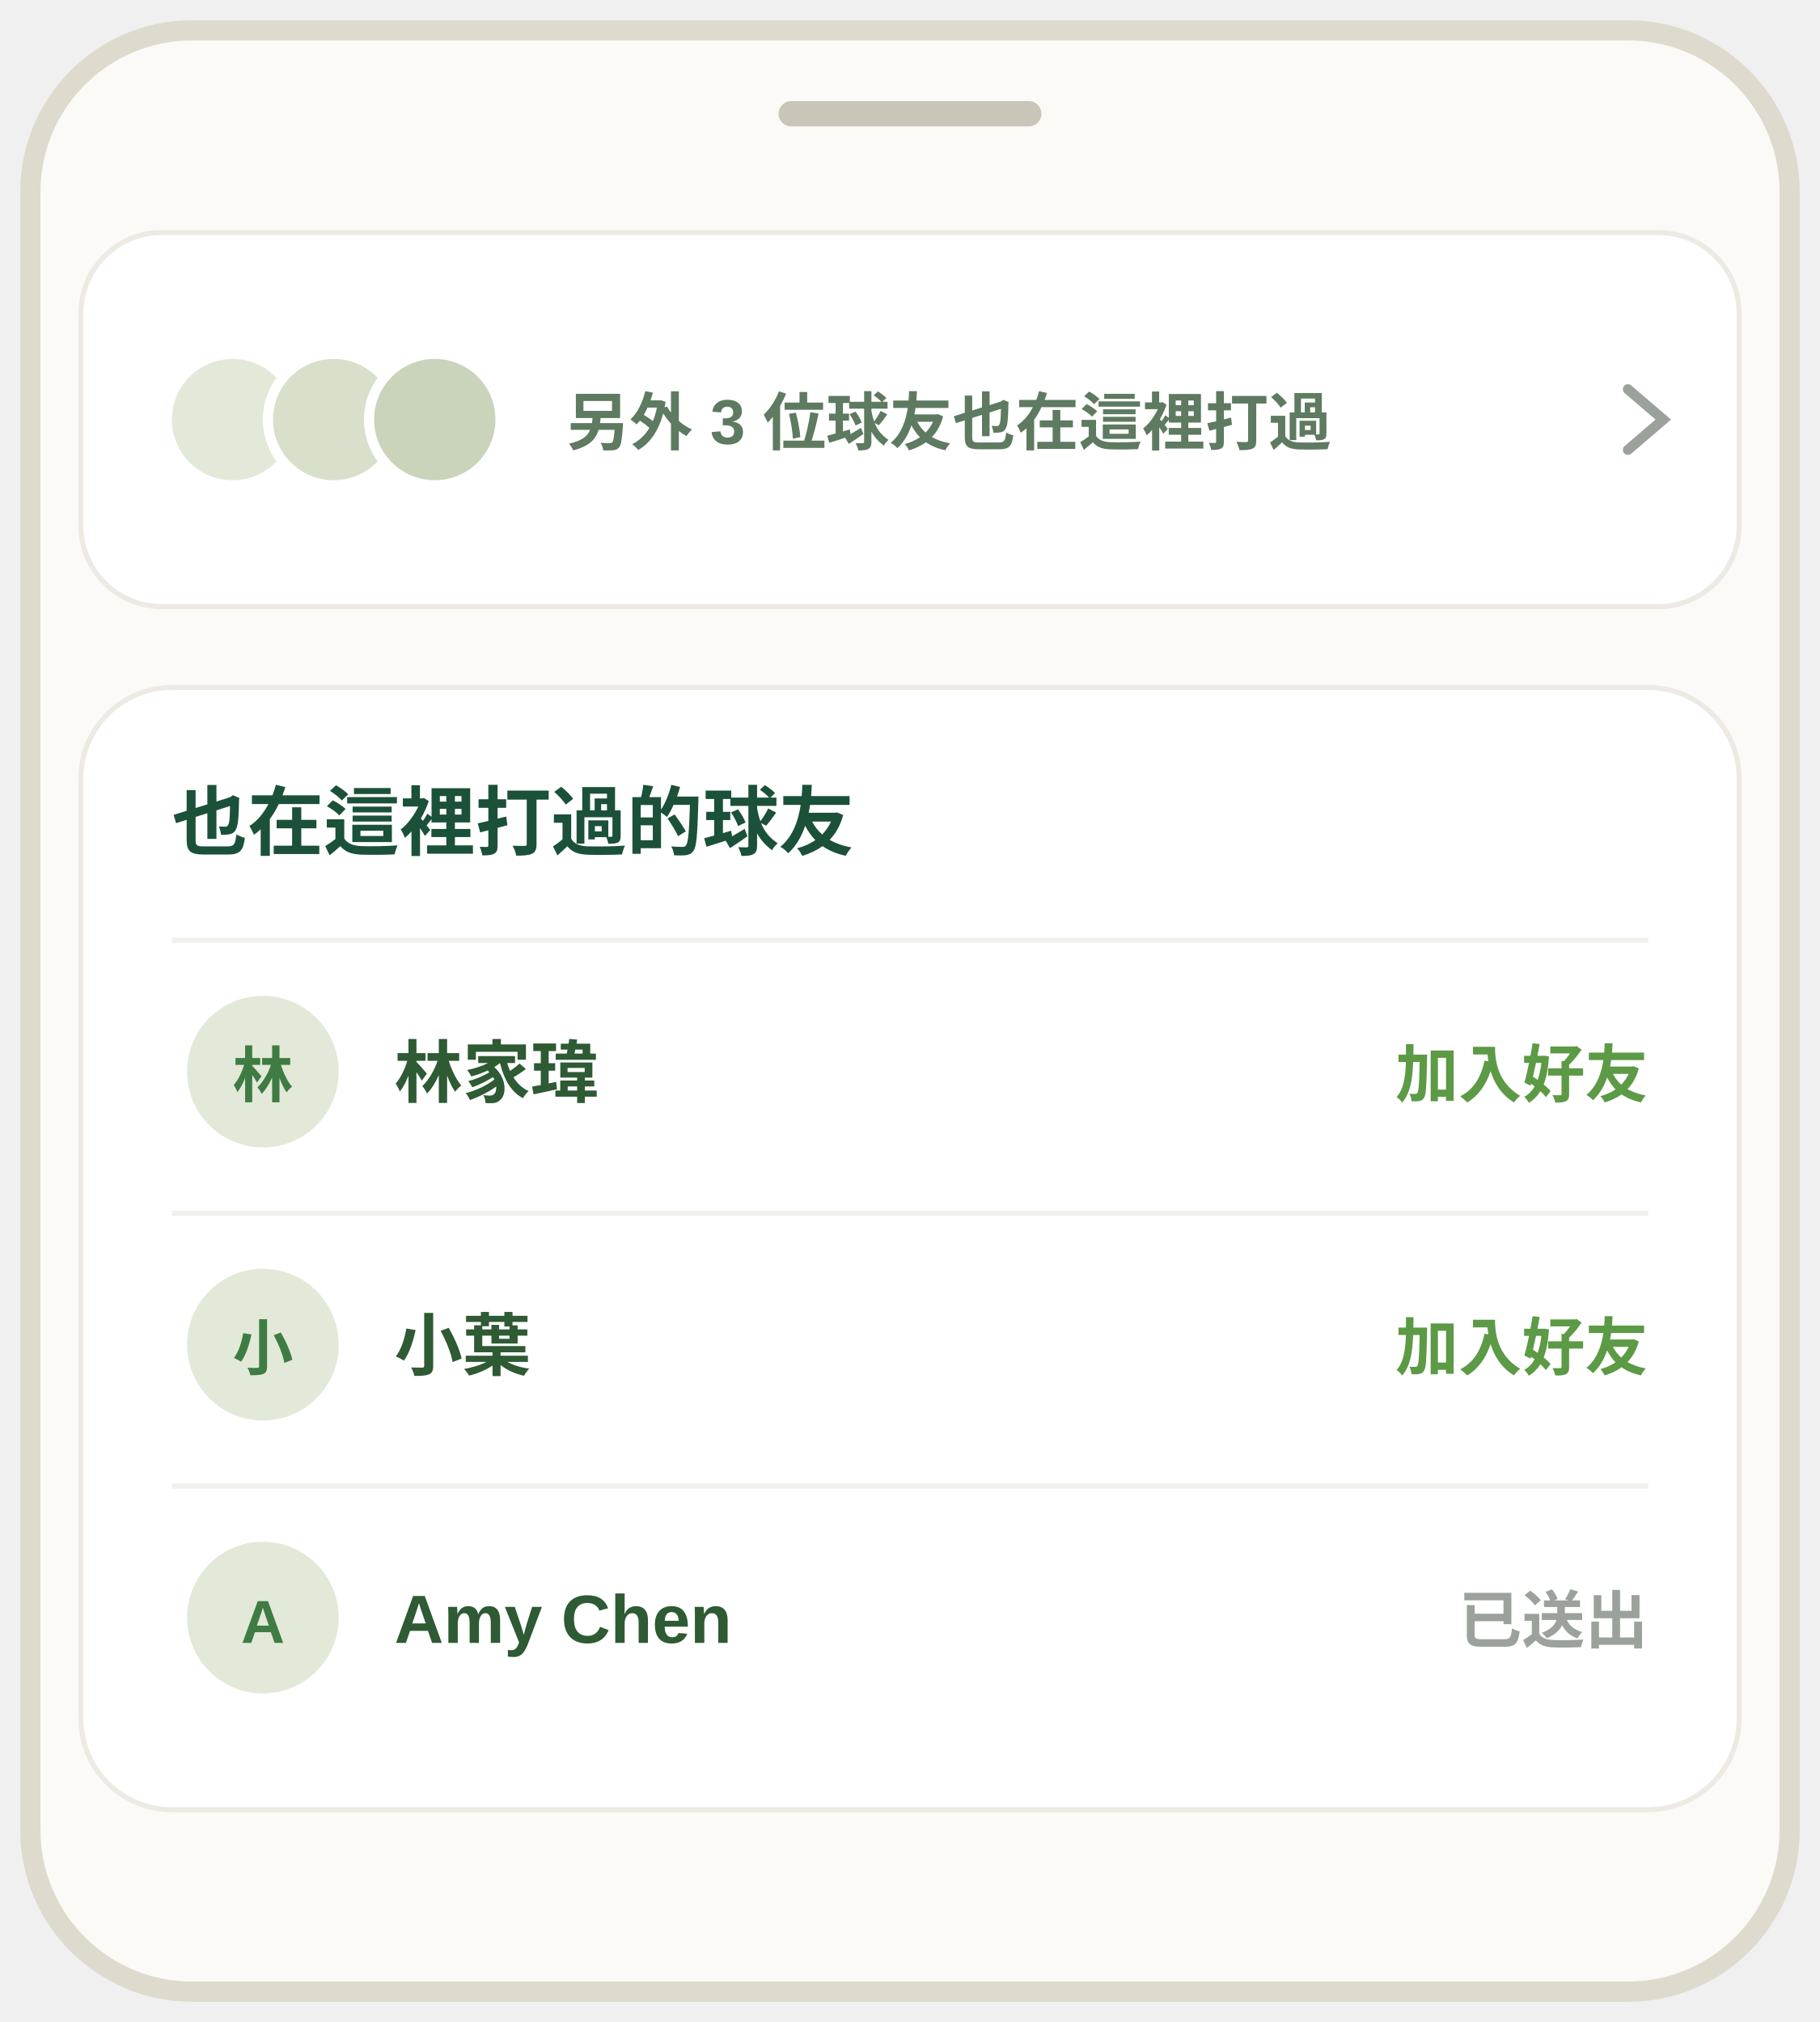
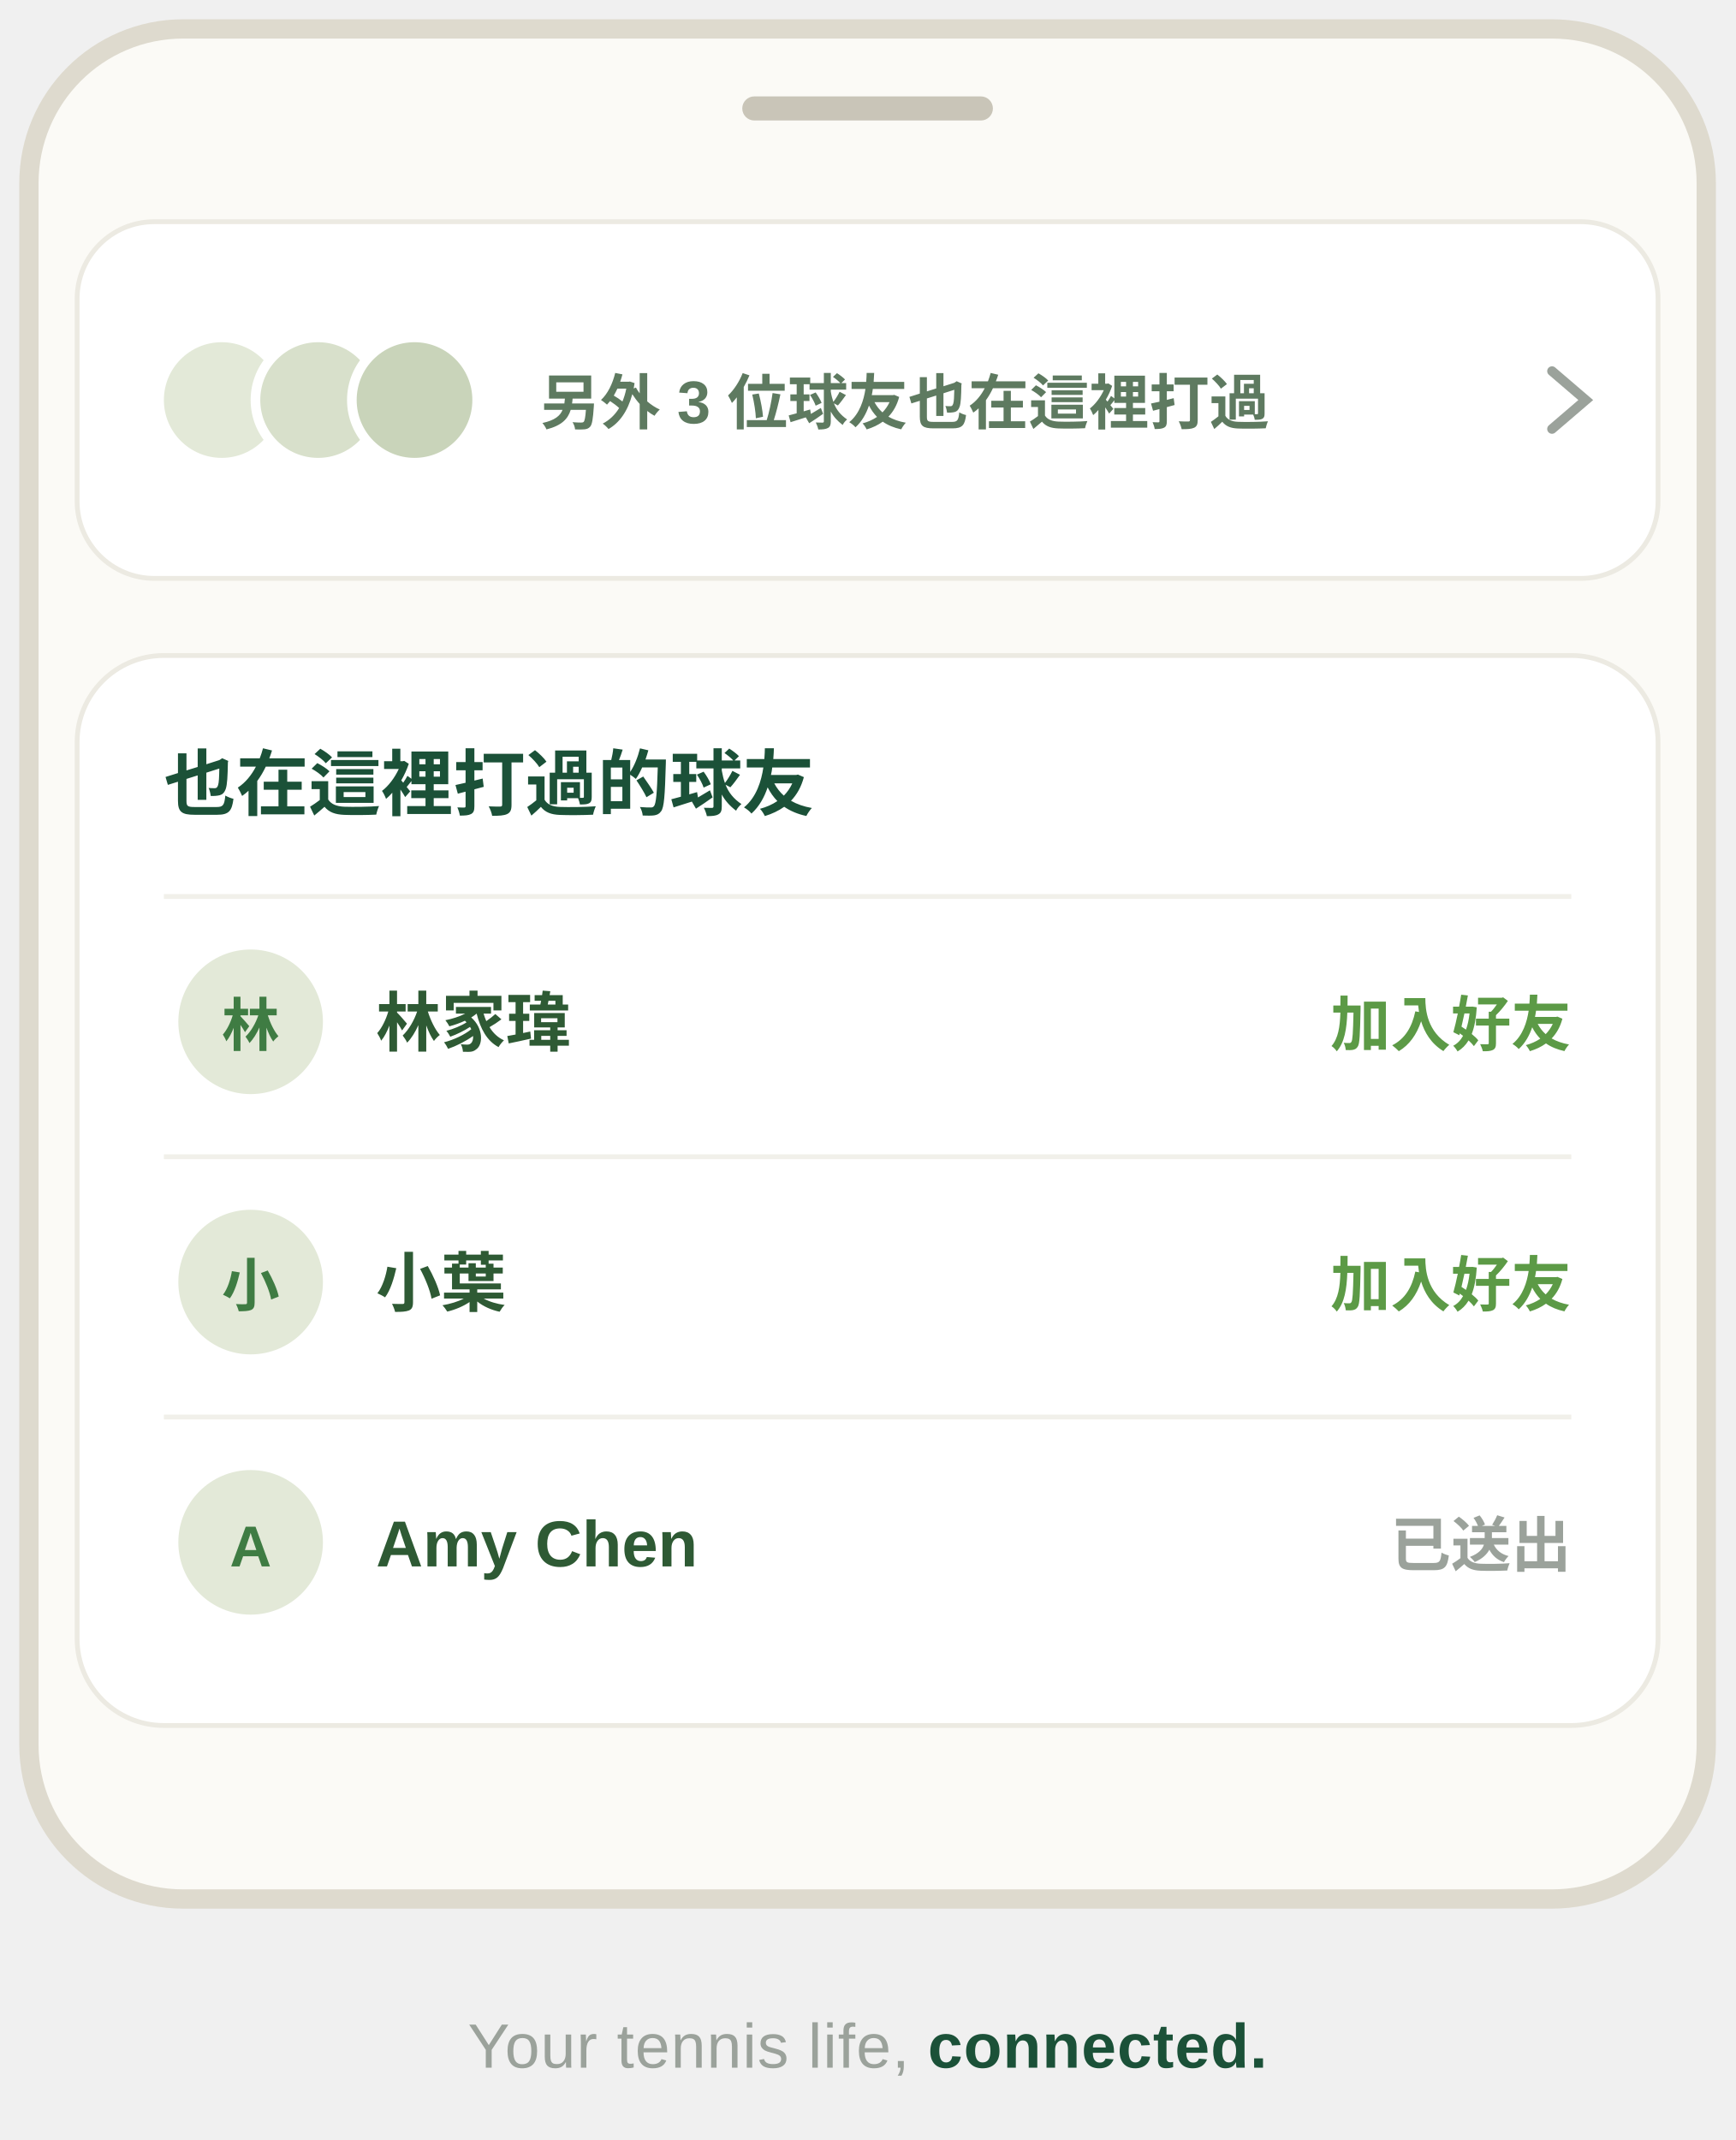
- <svg xmlns="http://www.w3.org/2000/svg" viewBox="0 0 360 400" font-family="-apple-system, BlinkMacSystemFont, 'Segoe UI', 'PingFang TC', 'Noto Sans TC', 'Helvetica Neue', Arial, sans-serif">
+ <svg xmlns="http://www.w3.org/2000/svg" viewBox="0 0 360 444" font-family="-apple-system, BlinkMacSystemFont, 'Segoe UI', 'PingFang TC', 'Noto Sans TC', 'Helvetica Neue', Arial, sans-serif">
  <rect x="4" y="4" width="352" height="392" rx="34" fill="#DEDACE" />
  <rect x="8" y="8" width="344" height="384" rx="30" fill="#FBFAF6" />
  <rect x="154" y="20" width="52" height="5" rx="2.5" fill="#C9C5B8" />
  <rect x="16" y="46" width="328" height="74" rx="16" fill="#FFFFFF" stroke="#ECEAE2" />
  <circle cx="46" cy="83" r="13" fill="#E3E9D8" stroke="#FFFFFF" stroke-width="2" />
  <circle cx="66" cy="83" r="13" fill="#D8E0CB" stroke="#FFFFFF" stroke-width="2" />
  <circle cx="86" cy="83" r="13" fill="#C9D4BA" stroke="#FFFFFF" stroke-width="2" />
  <text x="112" y="88" font-size="12.5" fill="#5E7A60" font-weight="600">另外 3 位球友也在這裡打過</text>
  <path d="M322 77 l7 6 l-7 6" fill="none" stroke="#9BA29B" stroke-width="2" stroke-linecap="round" />
  <rect x="16" y="136" width="328" height="222" rx="18" fill="#FFFFFF" stroke="#ECEAE2" />
  <text x="34" y="168" font-size="15" fill="#1B5138" font-weight="800">也在這裡打過的球友</text>
  <line x1="34" y1="186" x2="326" y2="186" stroke="#F1F0EA" />
  <circle cx="52" cy="212" r="15" fill="#E3E9D8" />
  <text x="52" y="217" font-size="12" fill="#3F7C43" font-weight="800" text-anchor="middle">林</text>
  <text x="78" y="217" font-size="13.5" fill="#2E5A34" font-weight="700">林家瑋</text>
  <text x="326" y="217" font-size="12.5" fill="#5C9A46" font-weight="800" text-anchor="end">加入好友</text>
  <line x1="34" y1="240" x2="326" y2="240" stroke="#F1F0EA" />
  <circle cx="52" cy="266" r="15" fill="#E3E9D8" />
  <text x="52" y="271" font-size="12" fill="#3F7C43" font-weight="800" text-anchor="middle">小</text>
  <text x="78" y="271" font-size="13.5" fill="#2E5A34" font-weight="700">小葉</text>
  <text x="326" y="271" font-size="12.5" fill="#5C9A46" font-weight="800" text-anchor="end">加入好友</text>
  <line x1="34" y1="294" x2="326" y2="294" stroke="#F1F0EA" />
  <circle cx="52" cy="320" r="15" fill="#E3E9D8" />
  <text x="52" y="325" font-size="12" fill="#3F7C43" font-weight="800" text-anchor="middle">A</text>
  <text x="78" y="325" font-size="13.5" fill="#2E5A34" font-weight="700">Amy Chen</text>
  <text x="326" y="325" font-size="12.5" fill="#9BA29B" font-weight="700" text-anchor="end">已送出</text>
+   <text x="180" y="429" font-size="13" text-anchor="middle" fill="#9BA29B" letter-spacing="0.2">Your tennis life, <tspan fill="#1B5138" font-weight="800">connected.</tspan>
+   </text>
</svg>
